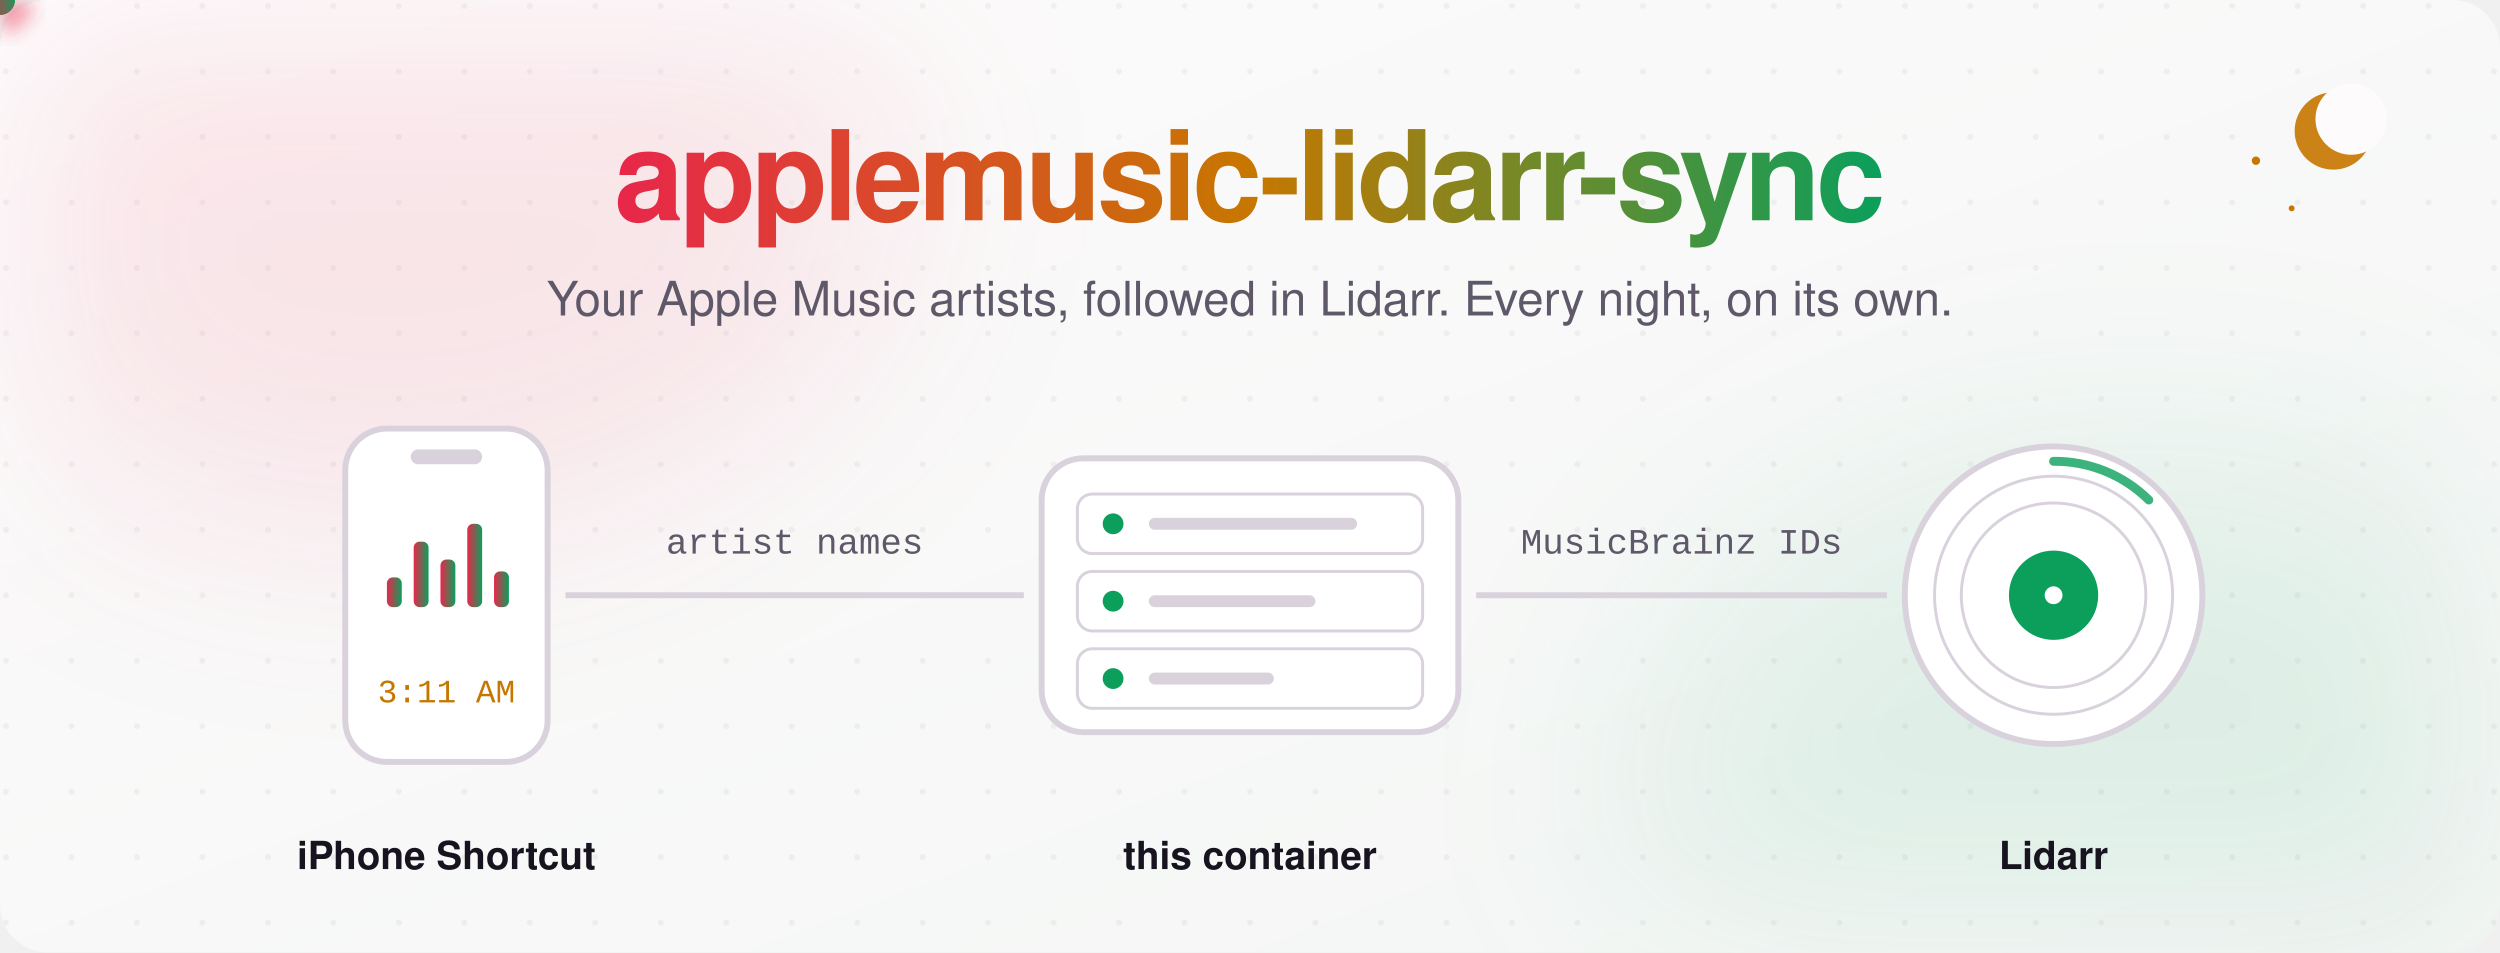
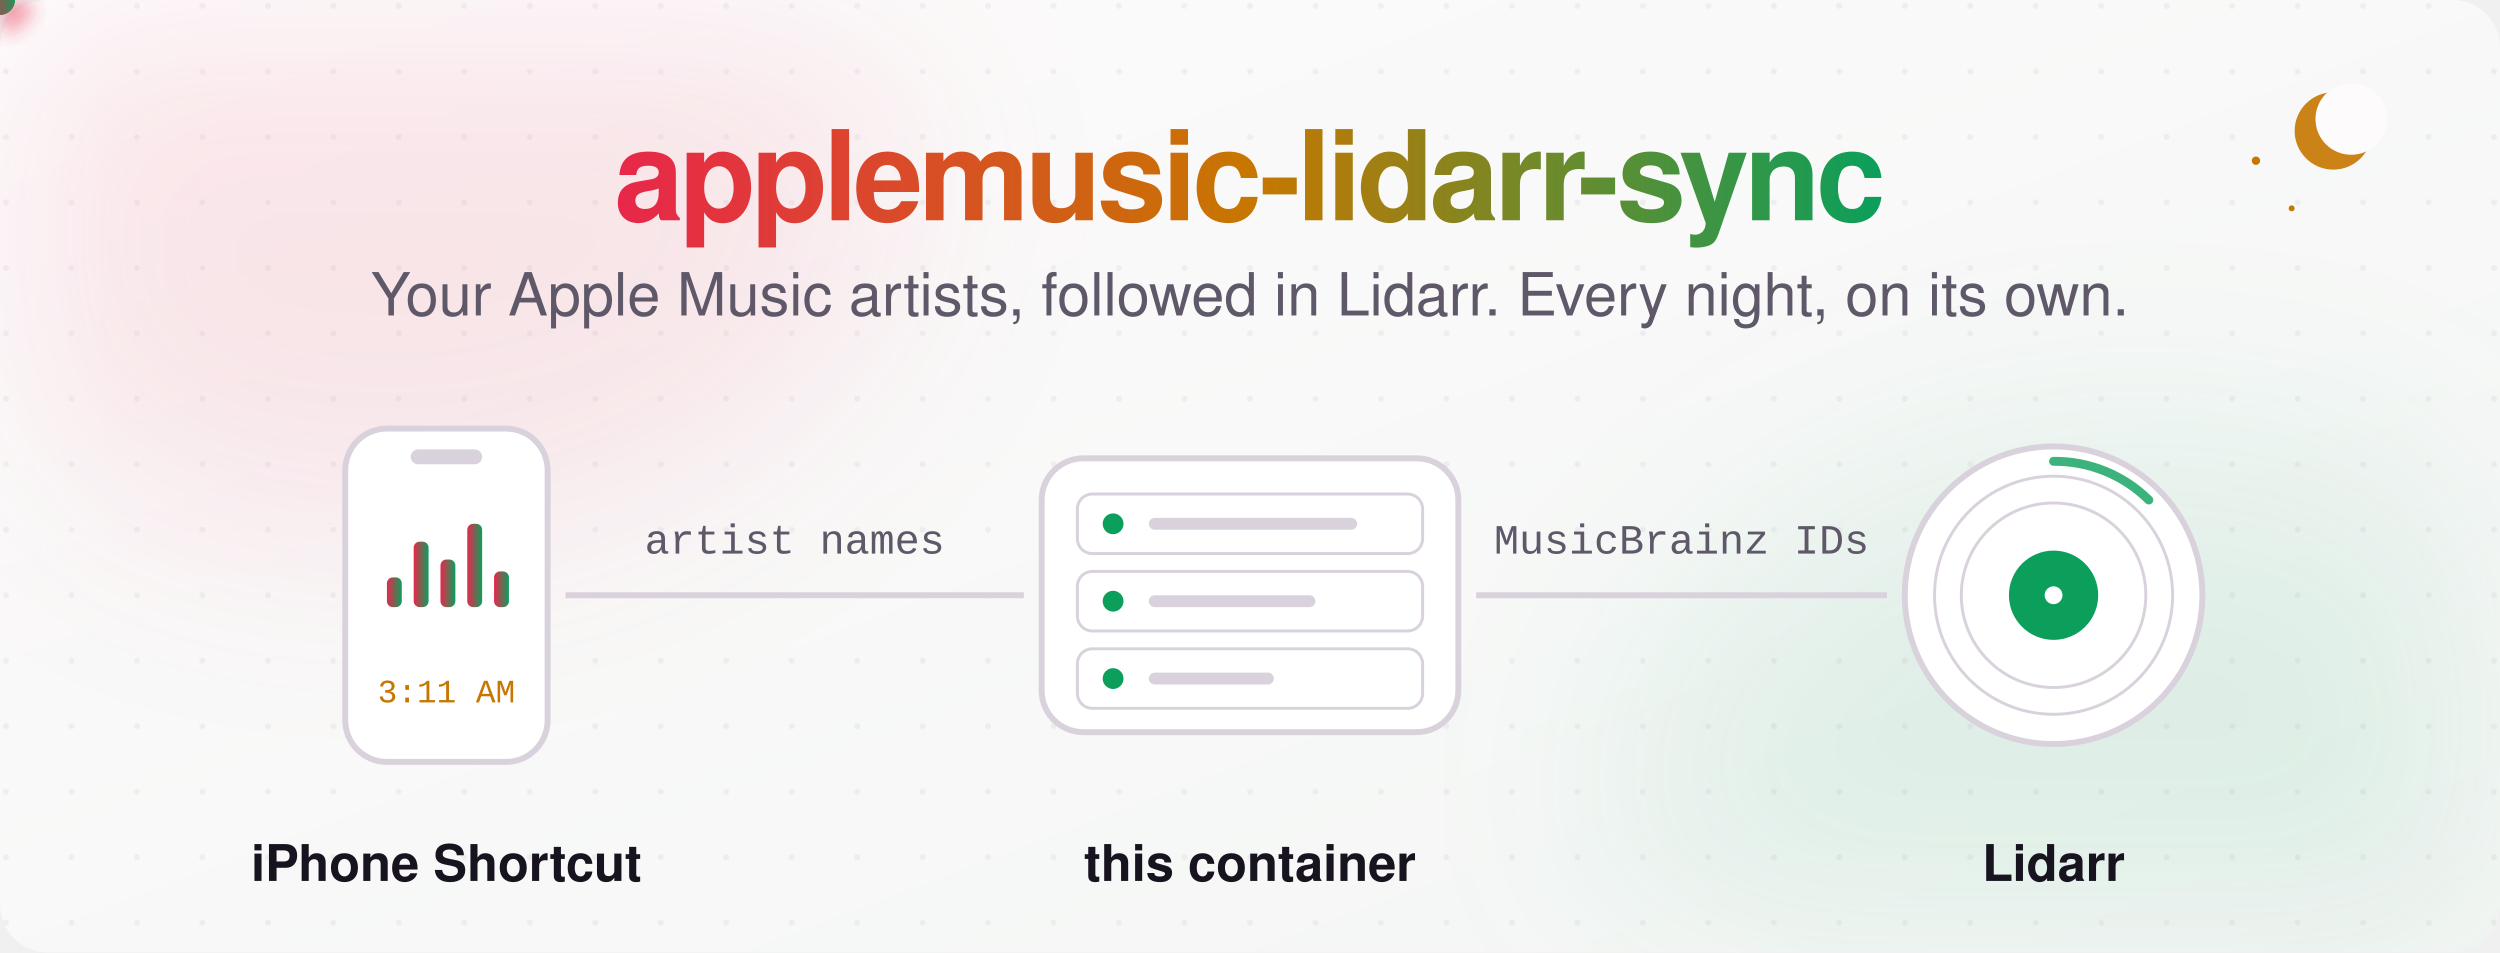
<svg xmlns="http://www.w3.org/2000/svg" viewBox="0 0 840 320" width="840" height="320" role="img" aria-label="applemusic-lidarr-sync: iPhone Shortcut sends artist names to this container, which gives Lidarr MusicBrainz IDs">
  <defs>
    <linearGradient id="bg" x1="0" y1="0" x2="1" y2="1">
      <stop offset="0" stop-color="#fdfbfc" />
      <stop offset="1" stop-color="#f3f6f4" />
    </linearGradient>
    <linearGradient id="brand" x1="0%" y1="0%" x2="100%" y2="0%">
      <stop offset="0" stop-color="#e8274a" />
      <stop offset="0.5" stop-color="#c77700" />
      <stop offset="1" stop-color="#0b9f5b" />
      <animate attributeName="x1" values="0%;-40%;0%" dur="6s" repeatCount="indefinite" />
      <animate attributeName="x2" values="100%;140%;100%" dur="6s" repeatCount="indefinite" />
    </linearGradient>
    <linearGradient id="flow" x1="0" y1="0" x2="1" y2="0">
      <stop offset="0" stop-color="#e8274a" />
      <stop offset="1" stop-color="#0b9f5b" />
    </linearGradient>
    <filter id="blur" x="-50%" y="-50%" width="200%" height="200%">
      <feGaussianBlur stdDeviation="38" />
    </filter>
    <filter id="soft" x="-20%" y="-20%" width="140%" height="140%">
      <feGaussianBlur stdDeviation="3" />
    </filter>
    <clipPath id="clip">
      <rect width="840" height="320" rx="16" />
    </clipPath>
    <pattern id="dots" width="22" height="22" patternUnits="userSpaceOnUse">
      <circle cx="2" cy="2" r="1" fill="#1a1020" fill-opacity="0.045" />
    </pattern>
  </defs>
  <rect width="840" height="320" rx="16" fill="url(#bg)" />
  <rect width="840" height="320" rx="16" fill="url(#dots)" />
  <g clip-path="url(#clip)">
    <ellipse cx="130" cy="60" rx="170" ry="120" fill="#e8274a" opacity="0.10" filter="url(#blur)">
      <animate attributeName="cx" values="130;180;130" dur="9s" repeatCount="indefinite" />
    </ellipse>
    <ellipse cx="720" cy="270" rx="170" ry="120" fill="#0b9f5b" opacity="0.10" filter="url(#blur)">
      <animate attributeName="cx" values="720;660;720" dur="9s" repeatCount="indefinite" />
    </ellipse>
  </g>
  <g transform="translate(784 44)">
    <circle r="13" fill="#c77700" opacity="0.9" />
    <circle cx="6" cy="-4" r="12" fill="#fdfbfc" />
    <circle cx="-26" cy="10" r="1.4" fill="#c77700">
      <animate attributeName="opacity" values="1;0.2;1" dur="2.6s" repeatCount="indefinite" />
    </circle>
    <circle cx="-14" cy="26" r="1" fill="#c77700">
      <animate attributeName="opacity" values="0.2;1;0.2" dur="3.4s" repeatCount="indefinite" />
    </circle>
  </g>
  <text x="420" y="74" text-anchor="middle" font-family="-apple-system, BlinkMacSystemFont, 'Segoe UI', Helvetica, Arial, sans-serif" font-size="42" font-weight="800" letter-spacing="-1.5" fill="url(#brand)">applemusic-lidarr-sync</text>
-   <text x="420" y="106" text-anchor="middle" font-family="-apple-system, BlinkMacSystemFont, 'Segoe UI', Helvetica, Arial, sans-serif" font-size="16" fill="#5e5869">Your Apple Music artists, followed in Lidarr. Every night, on its own.</text>
+   <text x="420" y="106" text-anchor="middle" font-family="-apple-system, BlinkMacSystemFont, 'Segoe UI', Helvetica, Arial, sans-serif" font-size="20" fill="#5e5869">Your Apple Music artists, followed in Lidarr. Every night, on its own.</text>
  <g>
    <path d="M 190 200 L 344 200" stroke="#d9d2dc" stroke-width="2" fill="none" />
    <path d="M 190 200 L 344 200" stroke="url(#flow)" stroke-width="2" fill="none" stroke-dasharray="6 10">
      <animate attributeName="stroke-dashoffset" values="32;0" dur="1.2s" repeatCount="indefinite" />
    </path>
    <circle r="5" fill="url(#flow)">
      <animateMotion path="M 190 200 L 344 200" dur="2.4s" begin="0s" repeatCount="indefinite" />
    </circle>
    <circle r="11" fill="#e8274a" opacity="0.25" filter="url(#soft)">
      <animateMotion path="M 190 200 L 344 200" dur="2.4s" begin="0s" repeatCount="indefinite" />
    </circle>
-     <text x="267.0" y="186" text-anchor="middle" font-family="ui-monospace, SFMono-Regular, Menlo, Consolas, 'Courier New', monospace" font-size="12" fill="#5e5869">artist names</text>
+     <text x="267.0" y="186" text-anchor="middle" font-family="ui-monospace, SFMono-Regular, Menlo, Consolas, 'Courier New', monospace" font-size="14" fill="#5e5869">artist names</text>
  </g>
  <g>
    <path d="M 496 200 L 634 200" stroke="#d9d2dc" stroke-width="2" fill="none" />
    <path d="M 496 200 L 634 200" stroke="url(#flow)" stroke-width="2" fill="none" stroke-dasharray="6 10">
      <animate attributeName="stroke-dashoffset" values="32;0" dur="1.2s" repeatCount="indefinite" />
    </path>
    <circle r="5" fill="url(#flow)">
      <animateMotion path="M 496 200 L 634 200" dur="2.4s" begin="1.2s" repeatCount="indefinite" />
    </circle>
    <circle r="11" fill="#e8274a" opacity="0.25" filter="url(#soft)">
      <animateMotion path="M 496 200 L 634 200" dur="2.4s" begin="1.2s" repeatCount="indefinite" />
    </circle>
-     <text x="565.0" y="186" text-anchor="middle" font-family="ui-monospace, SFMono-Regular, Menlo, Consolas, 'Courier New', monospace" font-size="12" fill="#5e5869">MusicBrainz IDs</text>
+     <text x="565.0" y="186" text-anchor="middle" font-family="ui-monospace, SFMono-Regular, Menlo, Consolas, 'Courier New', monospace" font-size="14" fill="#5e5869">MusicBrainz IDs</text>
  </g>
  <g>
    <rect x="116" y="144" width="68" height="112" rx="14" fill="#ffffff" stroke="#d9d2dc" stroke-width="2" />
    <rect x="138" y="151" width="24" height="5" rx="2.5" fill="#d9d2dc" />
    <rect x="130" y="194" width="5" height="10" rx="2" fill="url(#flow)">
      <animate attributeName="height" values="10;26;10" dur="1.10s" repeatCount="indefinite" />
      <animate attributeName="y" values="194;178;194" dur="1.10s" repeatCount="indefinite" />
    </rect>
    <rect x="139" y="182" width="5" height="22" rx="2" fill="url(#flow)">
      <animate attributeName="height" values="22;8;22" dur="1.27s" repeatCount="indefinite" />
      <animate attributeName="y" values="182;196;182" dur="1.27s" repeatCount="indefinite" />
    </rect>
    <rect x="148" y="188" width="5" height="16" rx="2" fill="url(#flow)">
      <animate attributeName="height" values="16;30;16" dur="1.44s" repeatCount="indefinite" />
      <animate attributeName="y" values="188;174;188" dur="1.44s" repeatCount="indefinite" />
    </rect>
    <rect x="157" y="176" width="5" height="28" rx="2" fill="url(#flow)">
      <animate attributeName="height" values="28;12;28" dur="1.61s" repeatCount="indefinite" />
      <animate attributeName="y" values="176;192;176" dur="1.61s" repeatCount="indefinite" />
    </rect>
    <rect x="166" y="192" width="5" height="12" rx="2" fill="url(#flow)">
      <animate attributeName="height" values="12;24;12" dur="1.78s" repeatCount="indefinite" />
      <animate attributeName="y" values="192;180;192" dur="1.78s" repeatCount="indefinite" />
    </rect>
    <text x="150" y="236" text-anchor="middle" font-family="ui-monospace, SFMono-Regular, Menlo, Consolas, 'Courier New', monospace" font-size="11" fill="#c77700">3:11 AM</text>
  </g>
  <g>
    <rect x="350" y="154" width="140" height="92" rx="14" fill="#ffffff" stroke="#d9d2dc" stroke-width="2" />
    <rect x="362" y="166" width="116" height="20" rx="5" fill="#ffffff" stroke="#d9d2dc" />
    <circle cx="374" cy="176" r="3.5" fill="#0b9f5b">
      <animate attributeName="opacity" values="1;0.25;1" dur="1.6s" repeatCount="indefinite" />
    </circle>
    <rect x="386" y="174" width="70" height="4" rx="2" fill="#d9d2dc" />
    <rect x="362" y="192" width="116" height="20" rx="5" fill="#ffffff" stroke="#d9d2dc" />
    <circle cx="374" cy="202" r="3.5" fill="#0b9f5b">
      <animate attributeName="opacity" values="1;0.25;1" dur="2.1s" repeatCount="indefinite" />
    </circle>
    <rect x="386" y="200" width="56" height="4" rx="2" fill="#d9d2dc" />
    <rect x="362" y="218" width="116" height="20" rx="5" fill="#ffffff" stroke="#d9d2dc" />
    <circle cx="374" cy="228" r="3.5" fill="#0b9f5b">
      <animate attributeName="opacity" values="1;0.25;1" dur="2.6s" repeatCount="indefinite" />
    </circle>
    <rect x="386" y="226" width="42" height="4" rx="2" fill="#d9d2dc" />
  </g>
  <g>
    <circle cx="690" cy="200" r="50" fill="#ffffff" stroke="#d9d2dc" stroke-width="2" />
    <circle cx="690" cy="200" r="40" fill="none" stroke="#d9d2dc" />
    <circle cx="690" cy="200" r="31" fill="none" stroke="#d9d2dc" />
    <circle cx="690" cy="200" r="15" fill="#0b9f5b" />
    <circle cx="690" cy="200" r="3" fill="#ffffff" />
    <path d="M 690 155 A 45 45 0 0 1 722 168" fill="none" stroke="#0b9f5b" stroke-width="3" stroke-linecap="round" opacity="0.8">
      <animateTransform attributeName="transform" type="rotate" from="0 690 200" to="360 690 200" dur="4s" repeatCount="indefinite" />
    </path>
  </g>
-   <text x="150" y="292" text-anchor="middle" font-family="-apple-system, BlinkMacSystemFont, 'Segoe UI', Helvetica, Arial, sans-serif" font-size="13" font-weight="600" fill="#18141f">iPhone Shortcut</text>
-   <text x="420" y="292" text-anchor="middle" font-family="-apple-system, BlinkMacSystemFont, 'Segoe UI', Helvetica, Arial, sans-serif" font-size="13" font-weight="600" fill="#18141f">this container</text>
-   <text x="690" y="292" text-anchor="middle" font-family="-apple-system, BlinkMacSystemFont, 'Segoe UI', Helvetica, Arial, sans-serif" font-size="13" font-weight="600" fill="#18141f">Lidarr</text>
+   <text x="150" y="296" text-anchor="middle" font-family="-apple-system, BlinkMacSystemFont, 'Segoe UI', Helvetica, Arial, sans-serif" font-size="17" font-weight="600" fill="#18141f">iPhone Shortcut</text>
+   <text x="420" y="296" text-anchor="middle" font-family="-apple-system, BlinkMacSystemFont, 'Segoe UI', Helvetica, Arial, sans-serif" font-size="17" font-weight="600" fill="#18141f">this container</text>
+   <text x="690" y="296" text-anchor="middle" font-family="-apple-system, BlinkMacSystemFont, 'Segoe UI', Helvetica, Arial, sans-serif" font-size="17" font-weight="600" fill="#18141f">Lidarr</text>
</svg>
